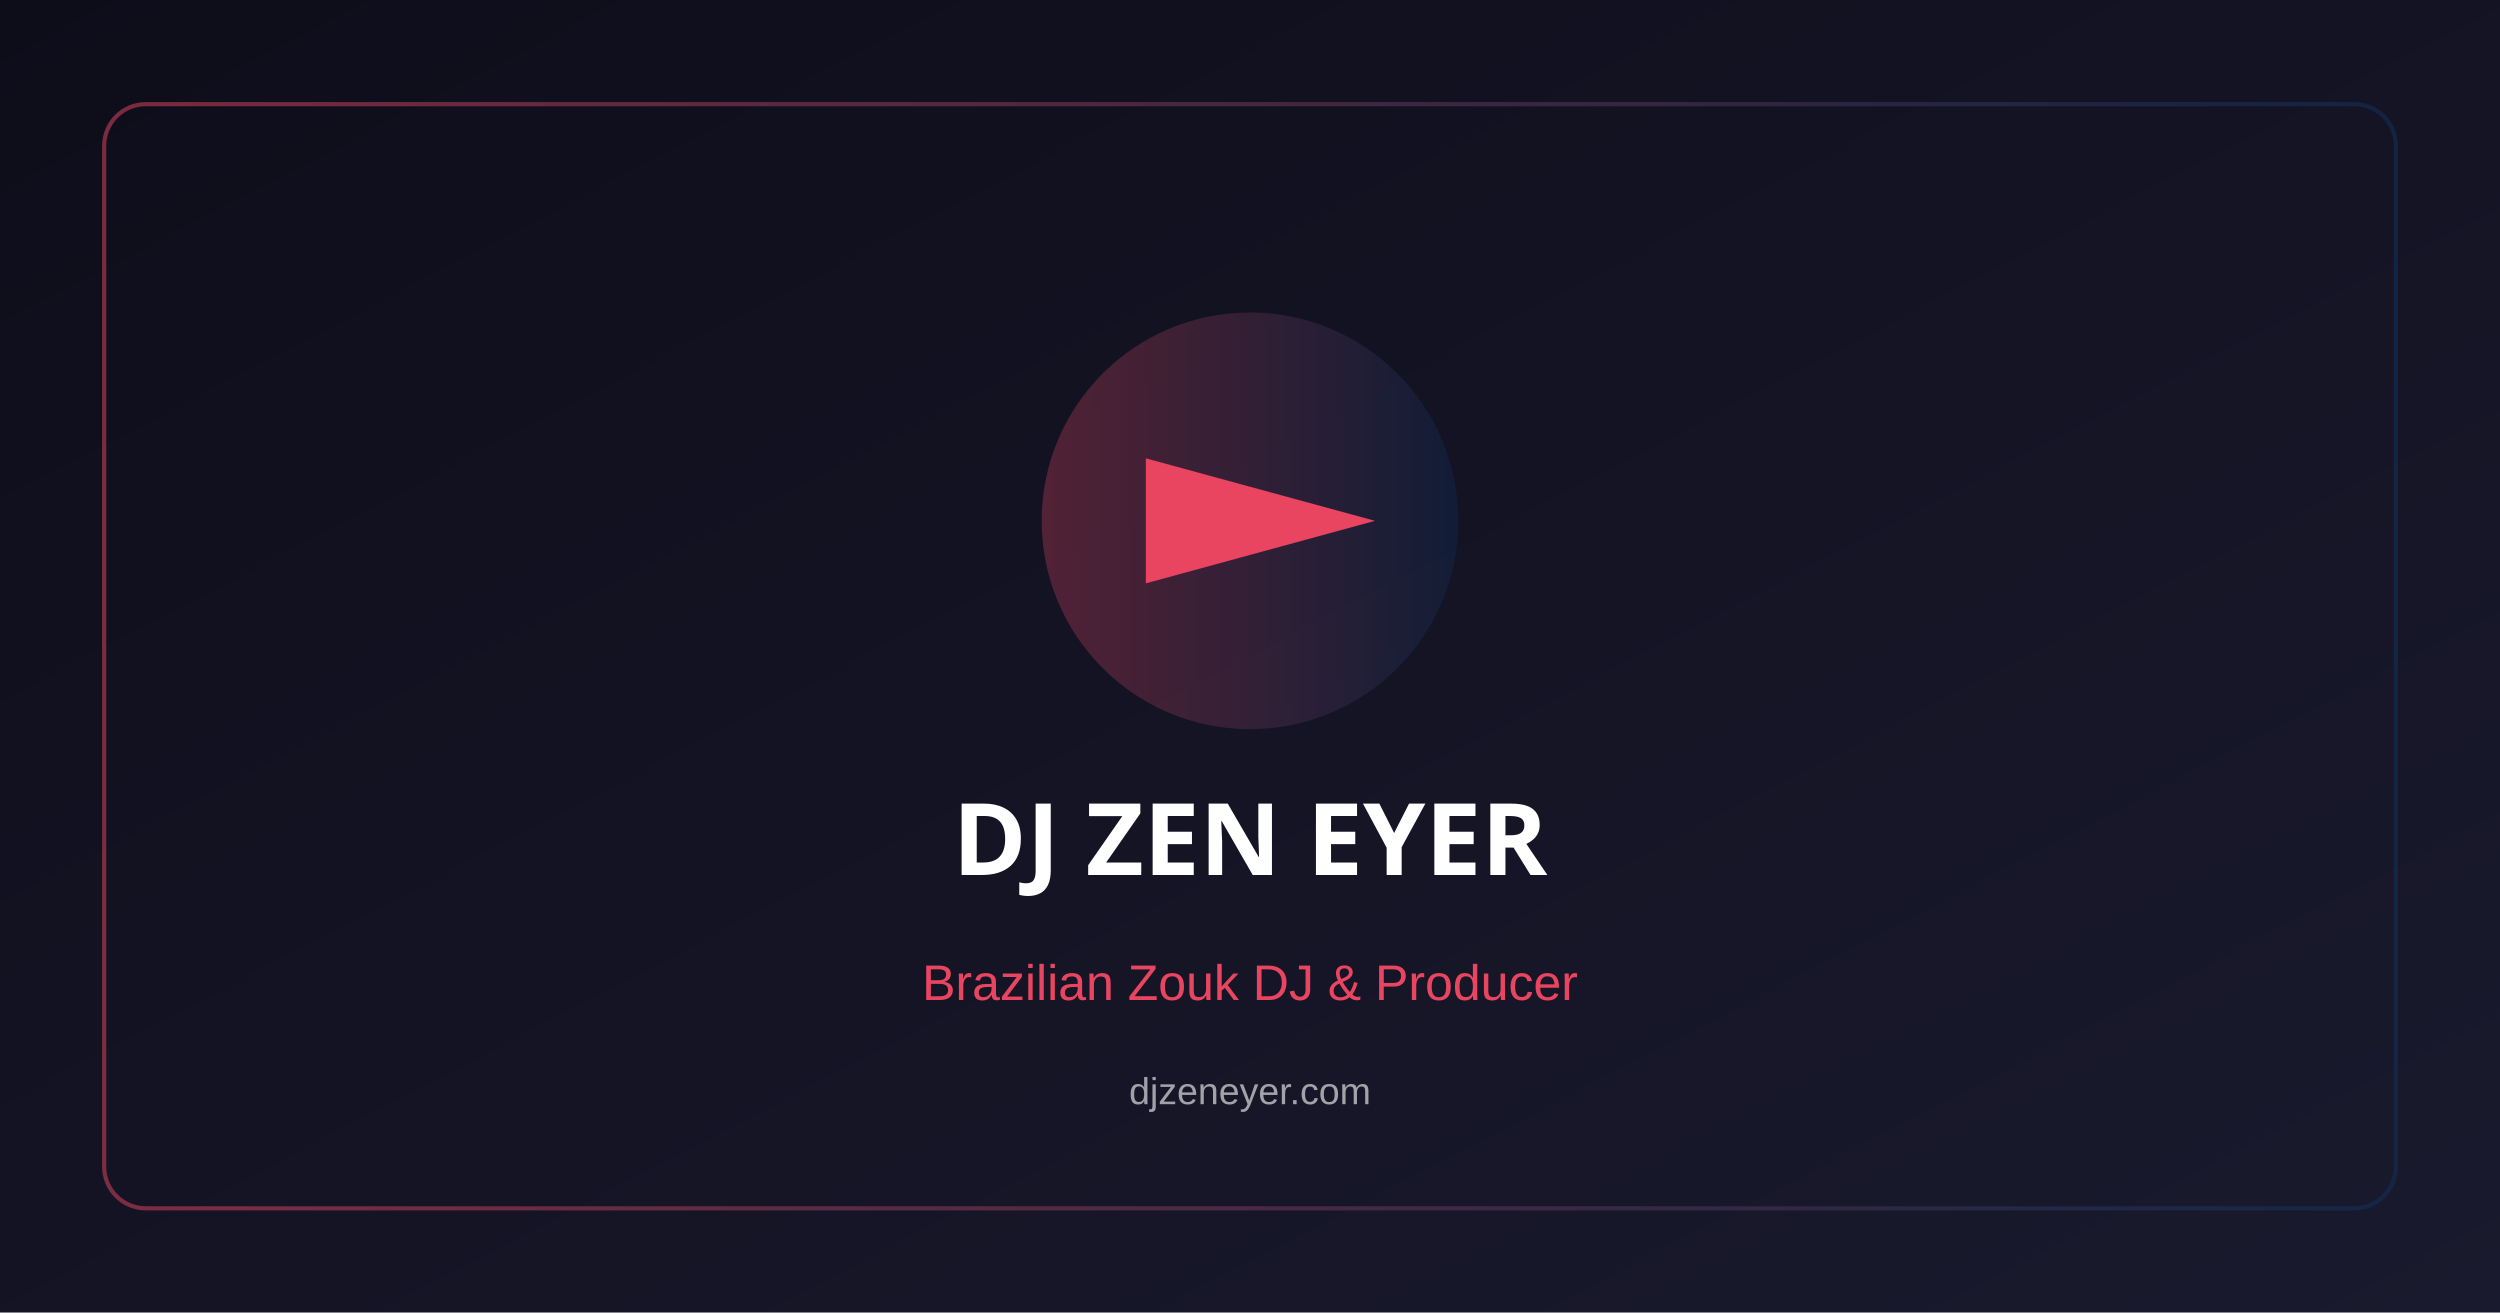
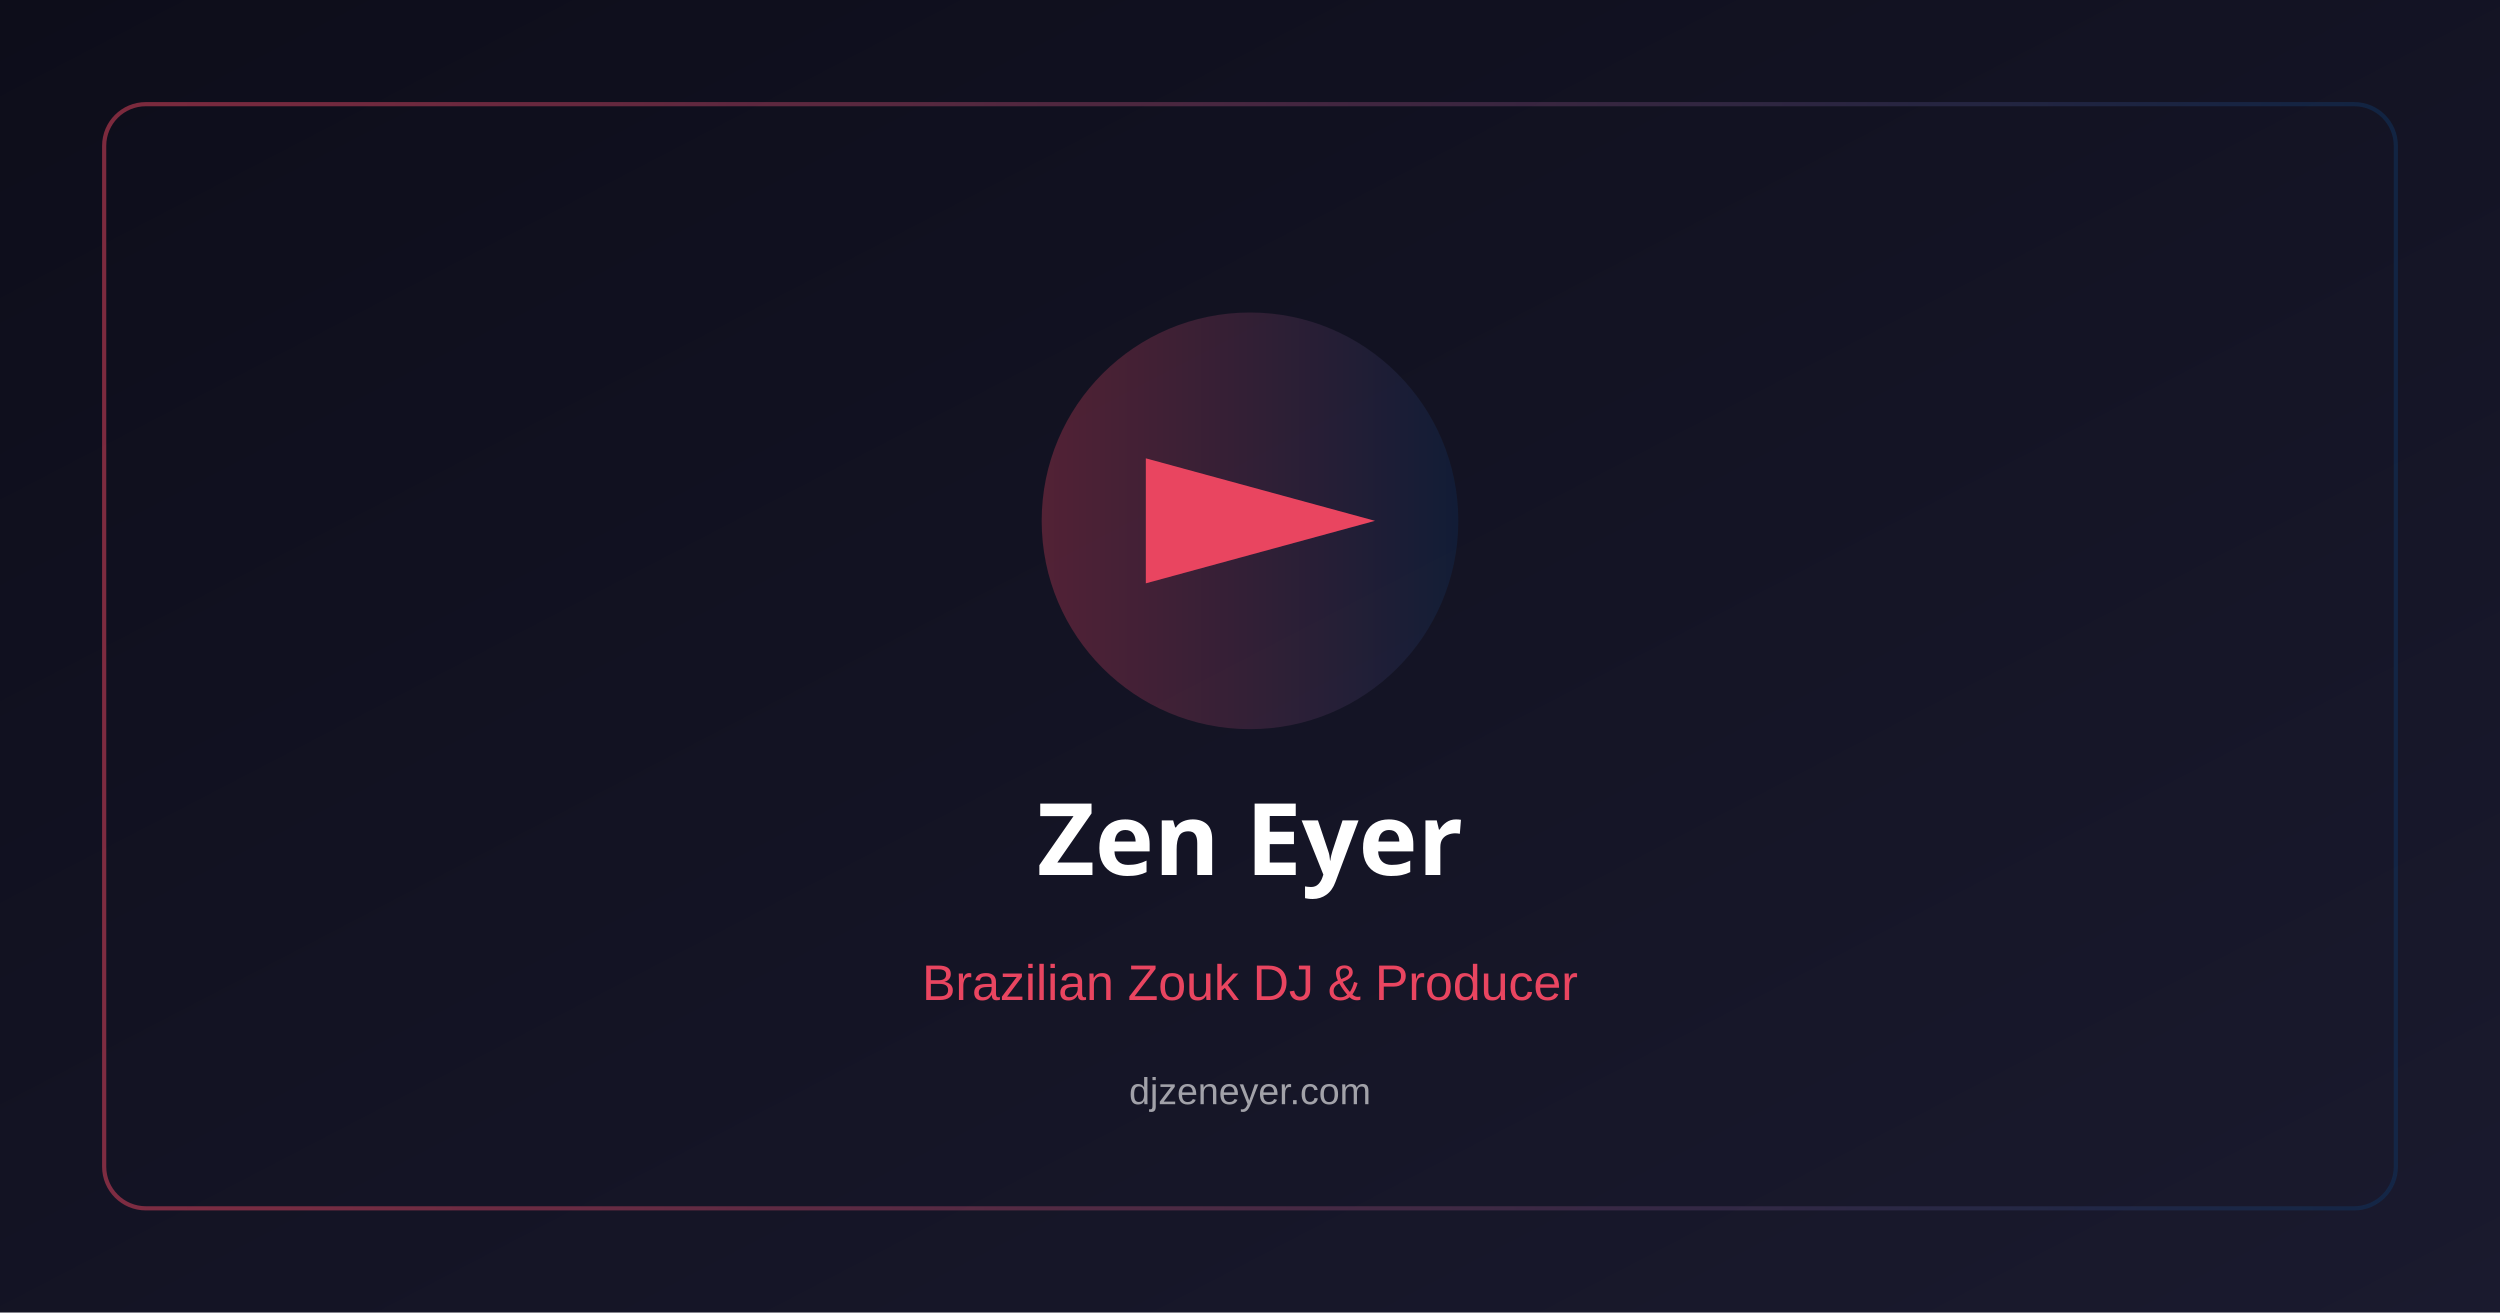
<svg xmlns="http://www.w3.org/2000/svg" width="1200" height="630" viewBox="0 0 1200 630">
  <defs>
    <linearGradient id="bg" x1="0%" x2="100%" y1="0%" y2="100%">
      <stop offset="0%" style="stop-color:#0d0d1a" />
      <stop offset="100%" style="stop-color:#1a1a2e" />
    </linearGradient>
    <linearGradient id="accent" x1="0%" x2="100%" y1="0%" y2="0%">
      <stop offset="0%" style="stop-color:#e94560" />
      <stop offset="100%" style="stop-color:#0f3460" />
    </linearGradient>
  </defs>
  <rect width="1200" height="630" fill="url(#bg)" />
  <rect width="1100" height="530" x="50" y="50" fill="none" stroke="url(#accent)" stroke-width="2" opacity=".5" rx="20" />
  <circle cx="600" cy="250" r="100" fill="url(#accent)" opacity=".3" />
  <path fill="#e94560" d="M550 220 L550 280 L660 250 Z" />
-   <text x="600" y="420" fill="#fff" font-family="Arial Black, sans-serif" font-size="48" font-weight="bold" text-anchor="middle">DJ ZEN EYER</text>
+   <text x="600" y="420" fill="#fff" font-family="Arial Black, sans-serif" font-size="48" font-weight="bold" text-anchor="middle">Zen Eyer</text>
  <text x="600" y="480" fill="#e94560" font-family="Arial, sans-serif" font-size="24" text-anchor="middle">Brazilian Zouk DJ &amp; Producer</text>
  <text x="600" y="530" fill="#fff" font-family="Arial, sans-serif" font-size="18" opacity=".6" text-anchor="middle">djzeneyer.com</text>
</svg>
